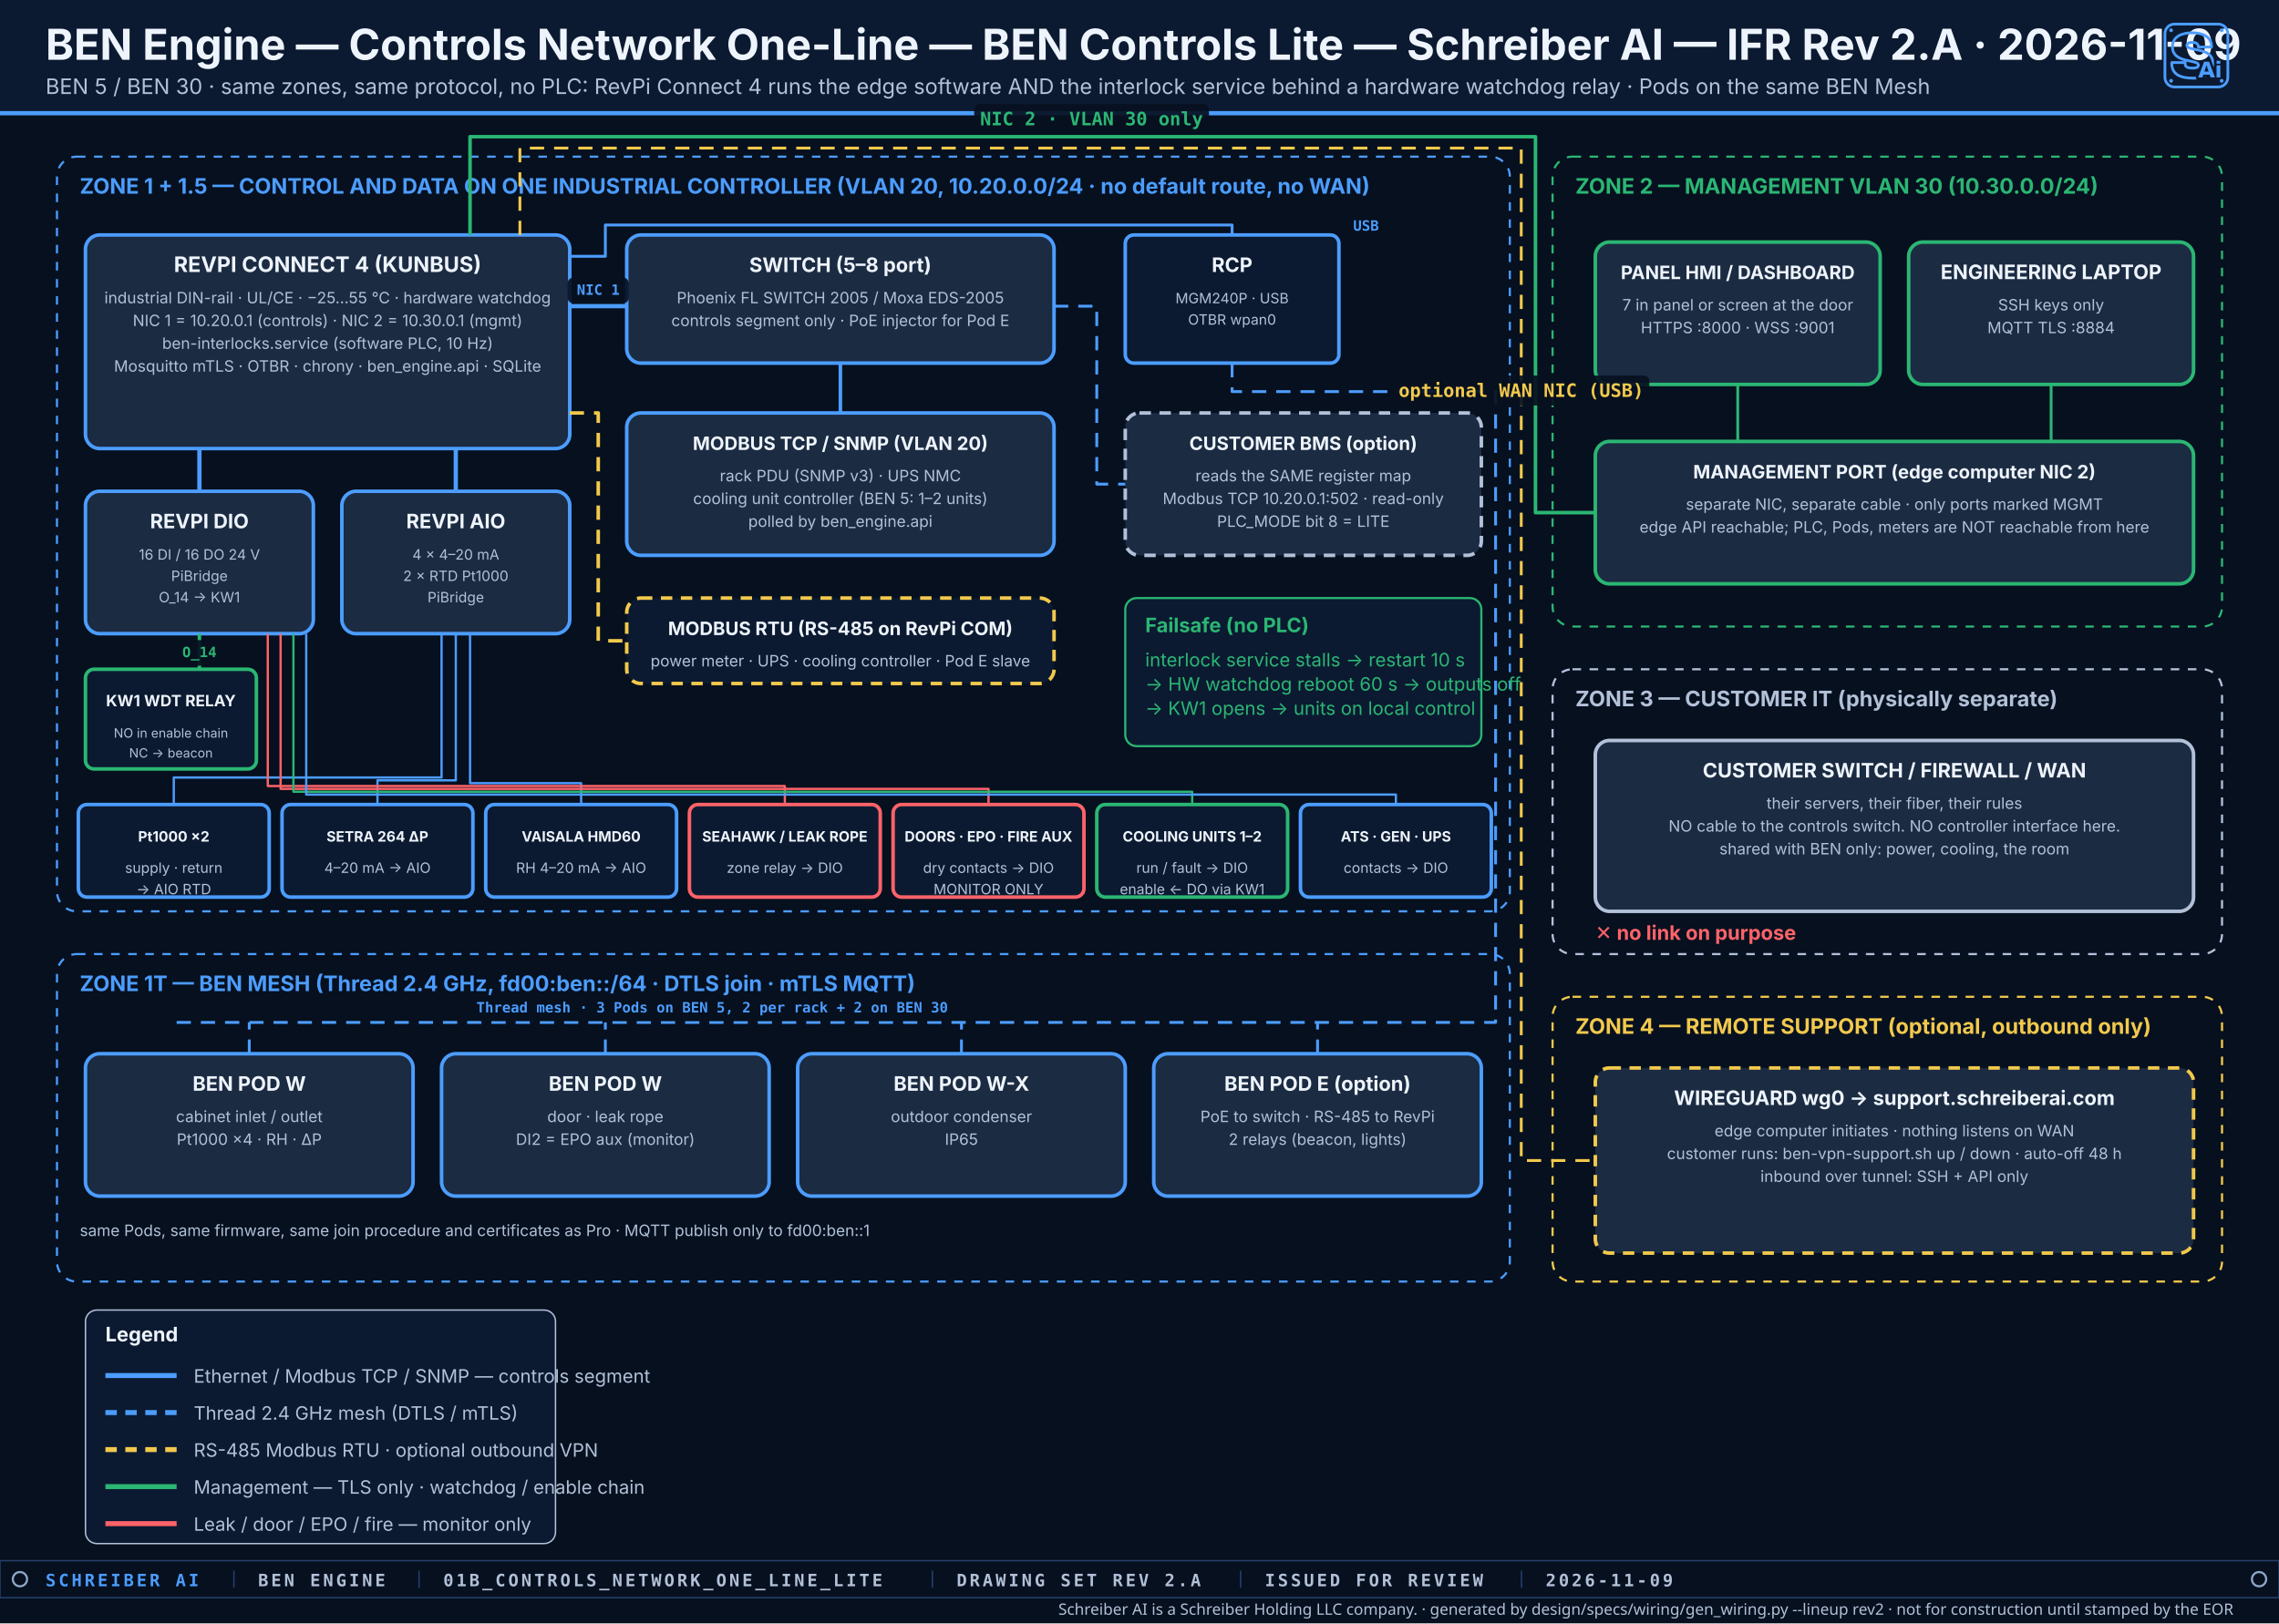
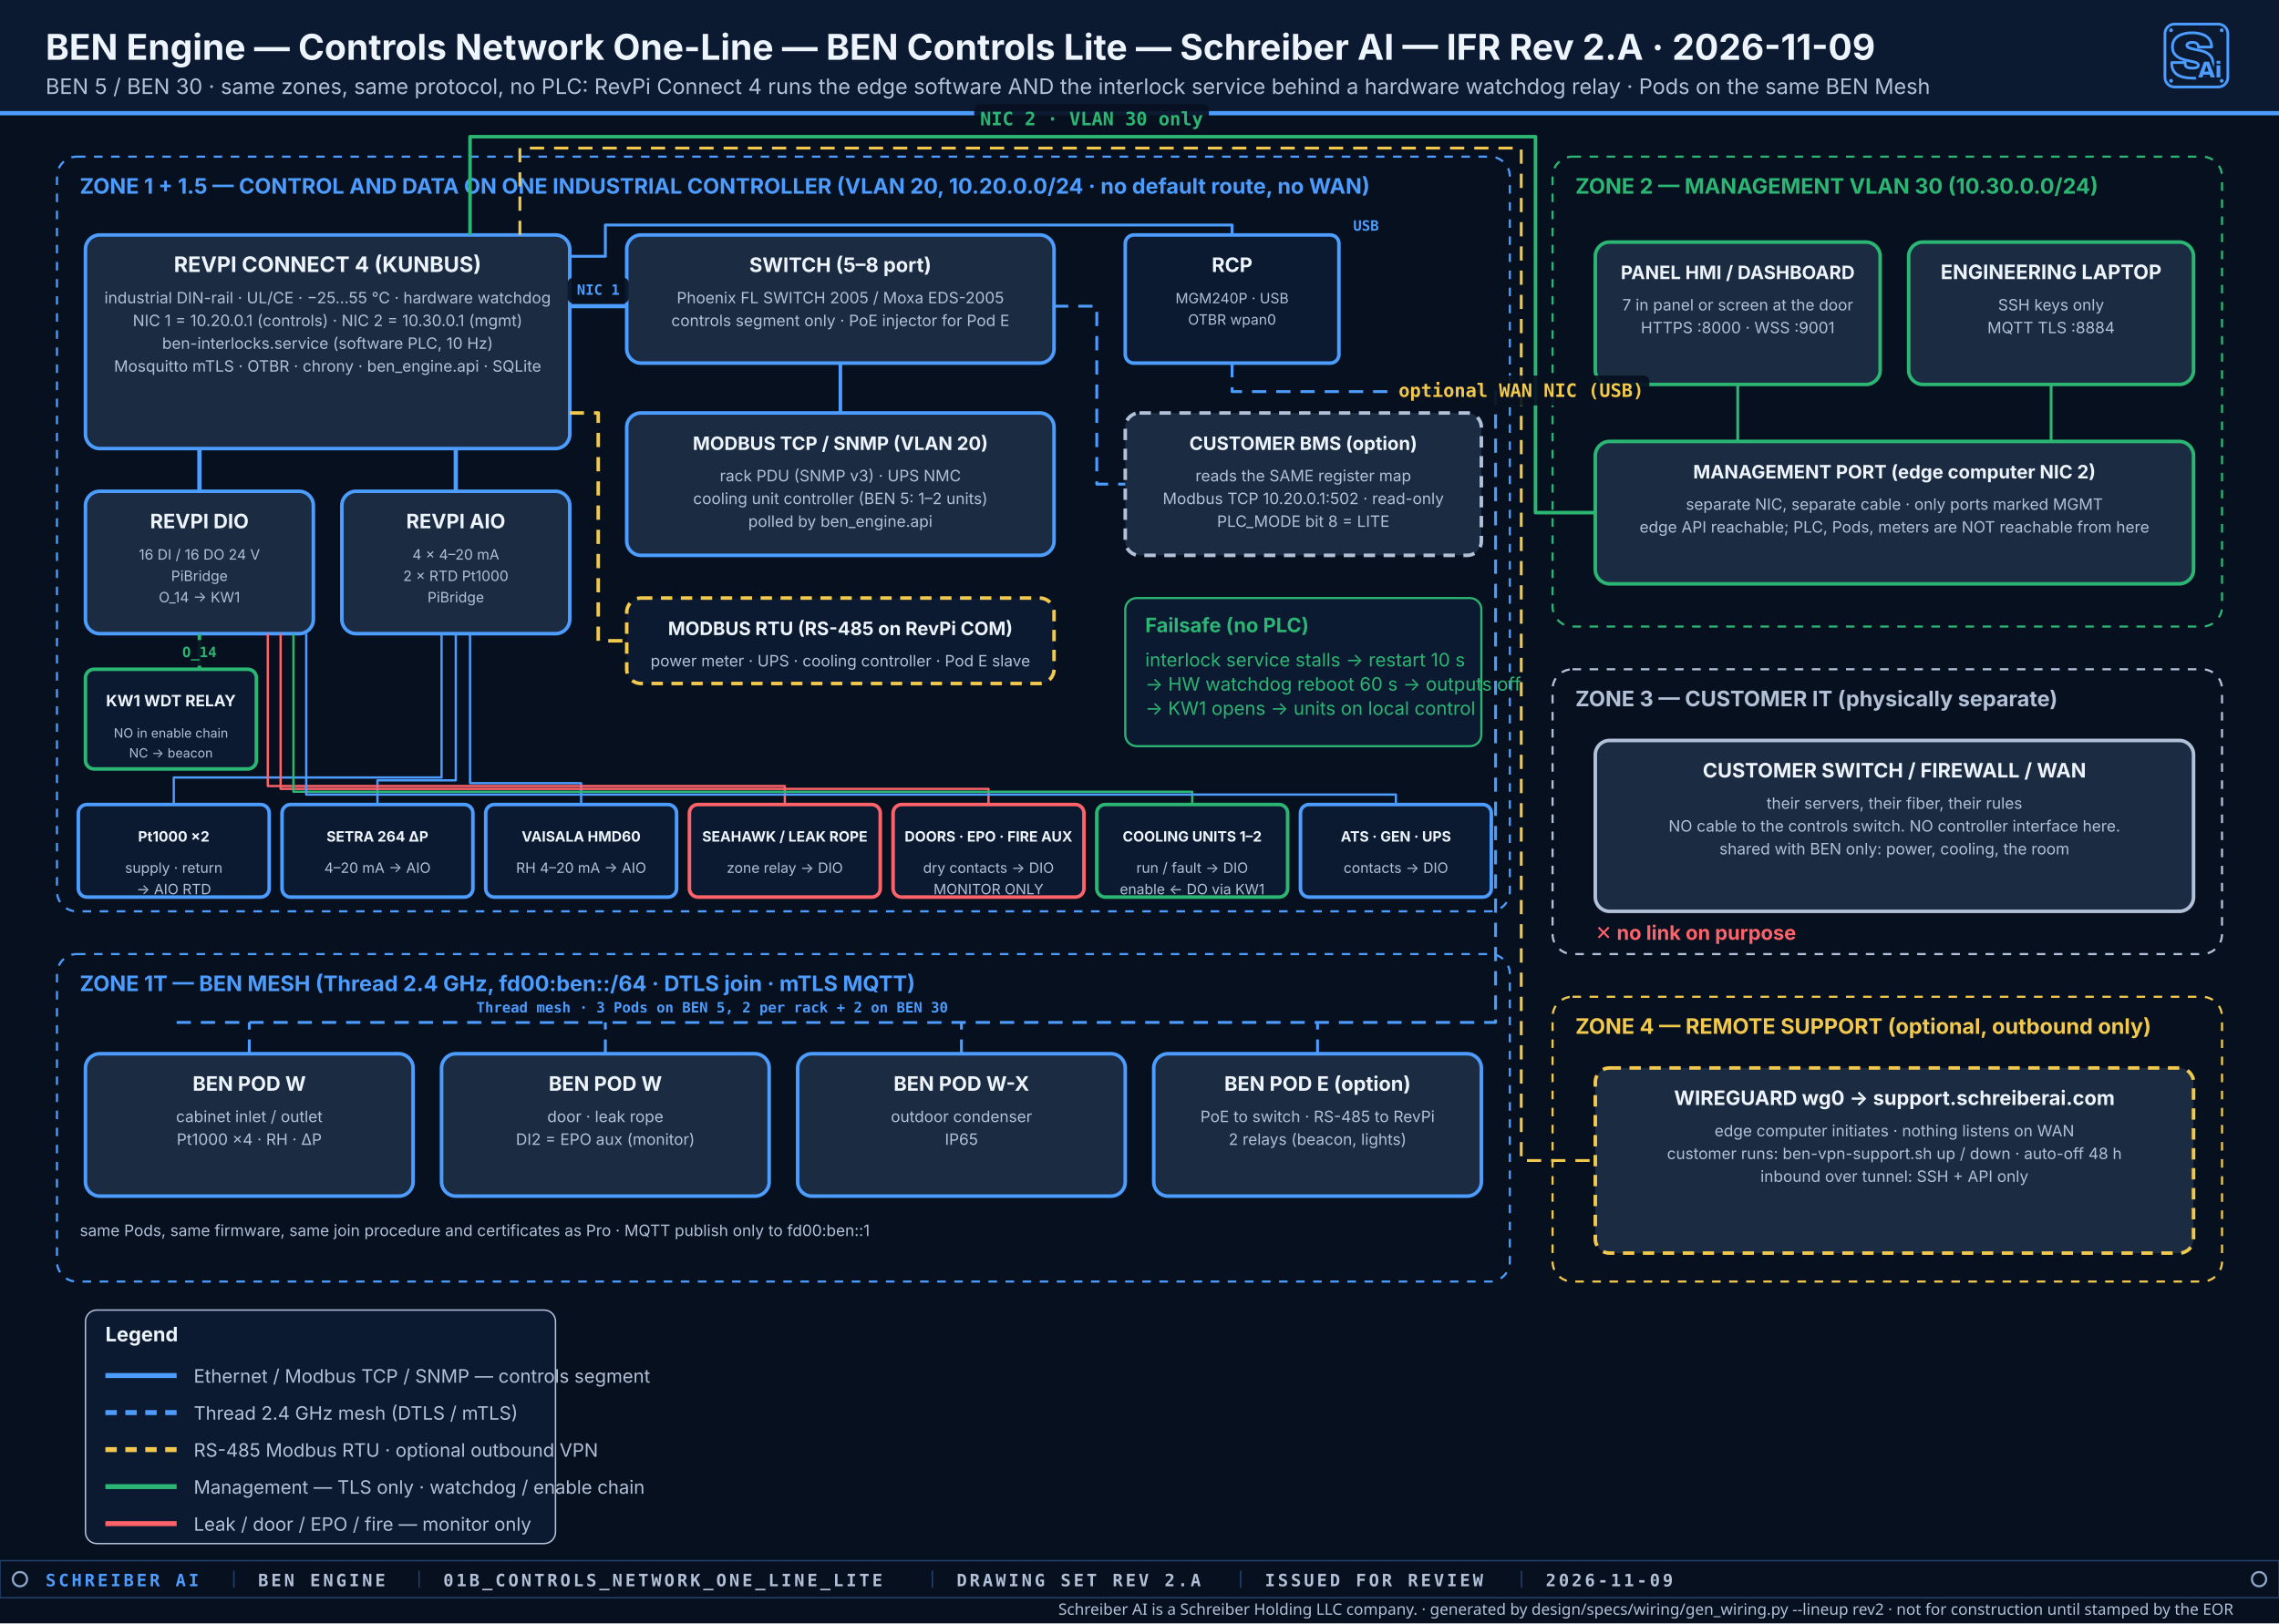
<svg xmlns="http://www.w3.org/2000/svg" viewBox="0 0 1600 1140" width="1600" height="1140" role="img" aria-label="01b_controls_network_one_line_lite.svg">
  <defs>
    <marker id="arr-4C9DFF" viewBox="0 0 10 10" refX="9" refY="5" markerWidth="7" markerHeight="7" orient="auto-start-reverse">
      <path d="M0,0 L10,5 L0,10 z" fill="#4C9DFF" />
    </marker>
    <marker id="arr-F2C94C" viewBox="0 0 10 10" refX="9" refY="5" markerWidth="7" markerHeight="7" orient="auto-start-reverse">
      <path d="M0,0 L10,5 L0,10 z" fill="#F2C94C" />
    </marker>
    <marker id="arr-FF6369" viewBox="0 0 10 10" refX="9" refY="5" markerWidth="7" markerHeight="7" orient="auto-start-reverse">
      <path d="M0,0 L10,5 L0,10 z" fill="#FF6369" />
    </marker>
    <marker id="arr-2BB673" viewBox="0 0 10 10" refX="9" refY="5" markerWidth="7" markerHeight="7" orient="auto-start-reverse">
      <path d="M0,0 L10,5 L0,10 z" fill="#2BB673" />
    </marker>
    <marker id="arr-B2C1D8" viewBox="0 0 10 10" refX="9" refY="5" markerWidth="7" markerHeight="7" orient="auto-start-reverse">
      <path d="M0,0 L10,5 L0,10 z" fill="#B2C1D8" />
    </marker>
  </defs>
  <rect width="1600" height="1140" fill="#06101F" />
  <rect x="0" y="0" width="1600" height="78" fill="#0B1A31" />
  <rect x="0" y="78" width="1600" height="3" fill="#4C9DFF" />
-   <text x="32" y="42" font-family="'Inter','Segoe UI',system-ui,sans-serif" font-size="30" font-weight="700" fill="#EEF4FC" text-anchor="start">BEN Engine — Controls Network One-Line — BEN Controls Lite — Schreiber AI — IFR Rev 2.A · 2026-11-09</text>
+   <text x="32" y="42" font-family="'Inter','Segoe UI',system-ui,sans-serif" font-size="25" font-weight="700" fill="#EEF4FC" text-anchor="start">BEN Engine — Controls Network One-Line — BEN Controls Lite — Schreiber AI — IFR Rev 2.A · 2026-11-09</text>
  <text x="32" y="66" font-family="'Inter','Segoe UI',system-ui,sans-serif" font-size="15" font-weight="400" fill="#B2C1D8" text-anchor="start">BEN 5 / BEN 30 · same zones, same protocol, no PLC: RevPi Connect 4 runs the edge software AND the interlock service behind a hardware watchdog relay · Pods on the same BEN Mesh</text>
  <g transform="translate(1518.00 15.00) scale(0.48) translate(-0.0 -0.0)" data-master="brand/v2/mark-signal.svg">
    <defs>
      <mask id="wm_v2mgap" maskUnits="userSpaceOnUse" x="0" y="0" width="100" height="100">
        <rect width="100" height="100" fill="#fff" />
        <g fill="#000" stroke="#000" stroke-width="208.8" stroke-linejoin="round">
          <path transform="translate(52.407 82) scale(0.03353 -0.03353)" d="M7.717 0 266.022 687.087H480.563L739.325 0H547.783L506.913 119.371H232.585L191.715 0ZM276.303 253.283H463.283L413.847 397.98Q409.847 409.067 404.619 425.382Q399.391 441.697 393.934 460.469Q388.478 479.241 383.021 497.969Q377.564 516.697 373.108 531.154H366.478Q361.564 512.241 354.151 487.871Q346.738 463.501 339.282 439.686Q331.825 415.871 325.738 397.98Z" />
          <path transform="translate(77.418 82) scale(0.03353 -0.03353)" d="M62.283 597.761V724.087H226.129V597.761ZM62.283 0V527.087H226.129V0Z" />
        </g>
      </mask>
    </defs>
    <rect x="4" y="4" width="92" height="92" rx="14" fill="none" stroke="#4C9DFF" stroke-width="4" />
    <g fill="#4C9DFF">
      <circle cx="13" cy="13" r="2.75" />
      <circle cx="87" cy="13" r="2.75" />
      <circle cx="13" cy="87" r="2.75" />
      <circle cx="87" cy="87" r="2.75" />
    </g>
    <g mask="url(#wm_v2mgap)" fill="none" stroke="#4C9DFF" stroke-width="42.9" stroke-linejoin="round">
      <path transform="translate(9.994 82) scale(0.09329 -0.09329)" d="M383 -12Q312 -12 250.5 -1.5Q189 9 142.5 34.5Q96 60 69.5 105.5Q43 151 43 220Q43 222 43.0 225.5Q43 229 44 233H253Q252 229 252.0 225.5Q252 222 252 219Q252 189 266.0 173.0Q280 157 305.5 151.5Q331 146 363 146Q375 146 388.5 146.5Q402 147 414.5 149.5Q427 152 437.5 157.0Q448 162 454.0 170.5Q460 179 460 192Q460 211 443.0 222.0Q426 233 397.0 241.0Q368 249 332.0 256.0Q296 263 257.0 272.5Q218 282 182.0 297.0Q146 312 117.0 335.5Q88 359 71.0 394.5Q54 430 54 480Q54 540 79.0 582.0Q104 624 147.5 650.0Q191 676 246.5 688.0Q302 700 363 700Q425 700 479.5 687.5Q534 675 576.0 649.0Q618 623 642.0 583.0Q666 543 667 488V476H460V480Q460 498 451.0 514.0Q442 530 422.5 540.0Q403 550 371 550Q341 550 320.5 544.0Q300 538 290.0 527.5Q280 517 280 505Q280 486 297.0 474.0Q314 462 343.0 454.0Q372 446 408.0 439.0Q444 432 483.0 423.5Q522 415 558.0 401.0Q594 387 623.0 364.5Q652 342 669.0 309.0Q686 276 686 228Q686 143 646.5 90.0Q607 37 538.5 12.5Q470 -12 383 -12Z" />
    </g>
    <g fill="#4C9DFF">
      <path transform="translate(52.407 82) scale(0.03353 -0.03353)" d="M7.717 0 266.022 687.087H480.563L739.325 0H547.783L506.913 119.371H232.585L191.715 0ZM276.303 253.283H463.283L413.847 397.98Q409.847 409.067 404.619 425.382Q399.391 441.697 393.934 460.469Q388.478 479.241 383.021 497.969Q377.564 516.697 373.108 531.154H366.478Q361.564 512.241 354.151 487.871Q346.738 463.501 339.282 439.686Q331.825 415.871 325.738 397.98Z" />
      <path transform="translate(77.418 82) scale(0.03353 -0.03353)" d="M62.283 597.761V724.087H226.129V597.761ZM62.283 0V527.087H226.129V0Z" />
    </g>
  </g>
  <rect x="40" y="110" width="1020" height="530" rx="14" fill="none" stroke="#4C9DFF" stroke-width="1.5" stroke-dasharray="6 6" />
  <text x="56" y="136" font-family="'Inter','Segoe UI',system-ui,sans-serif" font-size="15" font-weight="700" fill="#4C9DFF" text-anchor="start">ZONE 1 + 1.5 — CONTROL AND DATA ON ONE INDUSTRIAL CONTROLLER  (VLAN 20, 10.20.0.0/24 · no default route, no WAN)</text>
  <rect x="40" y="670" width="1020" height="230" rx="14" fill="none" stroke="#4C9DFF" stroke-width="1.5" stroke-dasharray="6 6" />
  <text x="56" y="696" font-family="'Inter','Segoe UI',system-ui,sans-serif" font-size="15" font-weight="700" fill="#4C9DFF" text-anchor="start">ZONE 1T — BEN MESH  (Thread 2.4 GHz, fd00:ben::/64 · DTLS join · mTLS MQTT)</text>
  <rect x="60" y="165" width="340" height="150" rx="10" fill="#1B2B42" stroke="#4C9DFF" stroke-width="2.5" />
  <text x="230.0" y="191" font-family="'Inter','Segoe UI',system-ui,sans-serif" font-size="15" font-weight="700" fill="#EEF4FC" text-anchor="middle">REVPI CONNECT 4 (KUNBUS)</text>
  <text x="230.0" y="213" font-family="'Inter','Segoe UI',system-ui,sans-serif" font-size="11" font-weight="400" fill="#B2C1D8" text-anchor="middle">industrial DIN-rail · UL/CE · −25…55 °C · hardware watchdog</text>
  <text x="230.0" y="229" font-family="'Inter','Segoe UI',system-ui,sans-serif" font-size="11" font-weight="400" fill="#B2C1D8" text-anchor="middle">NIC 1 = 10.20.0.1 (controls) · NIC 2 = 10.30.0.1 (mgmt)</text>
  <text x="230.0" y="245" font-family="'Inter','Segoe UI',system-ui,sans-serif" font-size="11" font-weight="400" fill="#B2C1D8" text-anchor="middle">ben-interlocks.service (software PLC, 10 Hz)</text>
  <text x="230.0" y="261" font-family="'Inter','Segoe UI',system-ui,sans-serif" font-size="11" font-weight="400" fill="#B2C1D8" text-anchor="middle">Mosquitto mTLS · OTBR · chrony · ben_engine.api · SQLite</text>
  <rect x="60" y="345" width="160" height="100" rx="10" fill="#1B2B42" stroke="#4C9DFF" stroke-width="2.5" />
  <text x="140.0" y="371" font-family="'Inter','Segoe UI',system-ui,sans-serif" font-size="14" font-weight="700" fill="#EEF4FC" text-anchor="middle">REVPI DIO</text>
  <text x="140.0" y="393" font-family="'Inter','Segoe UI',system-ui,sans-serif" font-size="10" font-weight="400" fill="#B2C1D8" text-anchor="middle">16 DI / 16 DO 24 V</text>
  <text x="140.0" y="408" font-family="'Inter','Segoe UI',system-ui,sans-serif" font-size="10" font-weight="400" fill="#B2C1D8" text-anchor="middle">PiBridge</text>
  <text x="140.0" y="423" font-family="'Inter','Segoe UI',system-ui,sans-serif" font-size="10" font-weight="400" fill="#B2C1D8" text-anchor="middle">O_14 → KW1</text>
  <rect x="240" y="345" width="160" height="100" rx="10" fill="#1B2B42" stroke="#4C9DFF" stroke-width="2.5" />
  <text x="320.0" y="371" font-family="'Inter','Segoe UI',system-ui,sans-serif" font-size="14" font-weight="700" fill="#EEF4FC" text-anchor="middle">REVPI AIO</text>
  <text x="320.0" y="393" font-family="'Inter','Segoe UI',system-ui,sans-serif" font-size="10" font-weight="400" fill="#B2C1D8" text-anchor="middle">4 × 4–20 mA</text>
  <text x="320.0" y="408" font-family="'Inter','Segoe UI',system-ui,sans-serif" font-size="10" font-weight="400" fill="#B2C1D8" text-anchor="middle">2 × RTD Pt1000</text>
  <text x="320.0" y="423" font-family="'Inter','Segoe UI',system-ui,sans-serif" font-size="10" font-weight="400" fill="#B2C1D8" text-anchor="middle">PiBridge</text>
  <path d="M140,315 L140,345" fill="none" stroke="#4C9DFF" stroke-width="3" stroke-linejoin="round" />
  <path d="M320,315 L320,345" fill="none" stroke="#4C9DFF" stroke-width="3" stroke-linejoin="round" />
  <rect x="60" y="470" width="120" height="70" rx="6" fill="#0B1A31" stroke="#2BB673" stroke-width="2.5" />
  <text x="120.0" y="496" font-family="'Inter','Segoe UI',system-ui,sans-serif" font-size="11" font-weight="700" fill="#EEF4FC" text-anchor="middle">KW1 WDT RELAY</text>
  <text x="120.0" y="518" font-family="'Inter','Segoe UI',system-ui,sans-serif" font-size="9" font-weight="400" fill="#B2C1D8" text-anchor="middle">NO in enable chain</text>
  <text x="120.0" y="532" font-family="'Inter','Segoe UI',system-ui,sans-serif" font-size="9" font-weight="400" fill="#B2C1D8" text-anchor="middle">NC → beacon</text>
  <path d="M140,445 L140,470" fill="none" stroke="#2BB673" stroke-width="2.5" stroke-linejoin="round" />
  <rect x="121.4" y="449.5" width="37.2" height="18" rx="4" fill="#06101F" opacity="0.92" />
  <text x="140.0" y="461.5" font-family="'IBM Plex Mono',Consolas,monospace" font-size="10" font-weight="600" fill="#2BB673" text-anchor="middle">O_14</text>
  <rect x="440" y="165" width="300" height="90" rx="10" fill="#1B2B42" stroke="#4C9DFF" stroke-width="2.5" />
  <text x="590.0" y="191" font-family="'Inter','Segoe UI',system-ui,sans-serif" font-size="14" font-weight="700" fill="#EEF4FC" text-anchor="middle">SWITCH (5–8 port)</text>
  <text x="590.0" y="213" font-family="'Inter','Segoe UI',system-ui,sans-serif" font-size="11" font-weight="400" fill="#B2C1D8" text-anchor="middle">Phoenix FL SWITCH 2005 / Moxa EDS-2005</text>
  <text x="590.0" y="229" font-family="'Inter','Segoe UI',system-ui,sans-serif" font-size="11" font-weight="400" fill="#B2C1D8" text-anchor="middle">controls segment only · PoE injector for Pod E</text>
  <path d="M400,215 L440,215" fill="none" stroke="#4C9DFF" stroke-width="3" stroke-linejoin="round" />
  <rect x="398.5" y="195.0" width="43.0" height="18" rx="4" fill="#06101F" opacity="0.92" />
  <text x="420.0" y="207.0" font-family="'IBM Plex Mono',Consolas,monospace" font-size="10" font-weight="600" fill="#4C9DFF" text-anchor="middle">NIC 1</text>
  <rect x="790" y="165" width="150" height="90" rx="6" fill="#0B1A31" stroke="#4C9DFF" stroke-width="2.5" />
  <text x="865.0" y="191" font-family="'Inter','Segoe UI',system-ui,sans-serif" font-size="14" font-weight="700" fill="#EEF4FC" text-anchor="middle">RCP</text>
  <text x="865.0" y="213" font-family="'Inter','Segoe UI',system-ui,sans-serif" font-size="10" font-weight="400" fill="#B2C1D8" text-anchor="middle">MGM240P · USB</text>
  <text x="865.0" y="228" font-family="'Inter','Segoe UI',system-ui,sans-serif" font-size="10" font-weight="400" fill="#B2C1D8" text-anchor="middle">OTBR wpan0</text>
  <path d="M400,180 L425,180 L425,158 L865,158 L865,165" fill="none" stroke="#4C9DFF" stroke-width="2" stroke-linejoin="round" />
  <text x="950" y="162" font-family="'IBM Plex Mono',Consolas,monospace" font-size="10" font-weight="600" fill="#4C9DFF" text-anchor="start">USB</text>
  <rect x="440" y="290" width="300" height="100" rx="10" fill="#1B2B42" stroke="#4C9DFF" stroke-width="2.5" />
  <text x="590.0" y="316" font-family="'Inter','Segoe UI',system-ui,sans-serif" font-size="13" font-weight="700" fill="#EEF4FC" text-anchor="middle">MODBUS TCP / SNMP (VLAN 20)</text>
  <text x="590.0" y="338" font-family="'Inter','Segoe UI',system-ui,sans-serif" font-size="11" font-weight="400" fill="#B2C1D8" text-anchor="middle">rack PDU (SNMP v3) · UPS NMC</text>
  <text x="590.0" y="354" font-family="'Inter','Segoe UI',system-ui,sans-serif" font-size="11" font-weight="400" fill="#B2C1D8" text-anchor="middle">cooling unit controller (BEN 5: 1–2 units)</text>
  <text x="590.0" y="370" font-family="'Inter','Segoe UI',system-ui,sans-serif" font-size="11" font-weight="400" fill="#B2C1D8" text-anchor="middle">polled by ben_engine.api</text>
  <path d="M590,255 L590,290" fill="none" stroke="#4C9DFF" stroke-width="2.5" stroke-linejoin="round" />
  <rect x="440" y="420" width="300" height="60" rx="10" fill="#0B1A31" stroke="#F2C94C" stroke-width="2.5" stroke-dasharray="8 6" />
  <text x="590.0" y="446" font-family="'Inter','Segoe UI',system-ui,sans-serif" font-size="13" font-weight="700" fill="#EEF4FC" text-anchor="middle">MODBUS RTU (RS-485 on RevPi COM)</text>
  <text x="590.0" y="468" font-family="'Inter','Segoe UI',system-ui,sans-serif" font-size="11" font-weight="400" fill="#B2C1D8" text-anchor="middle">power meter · UPS · cooling controller · Pod E slave</text>
  <path d="M400,290 L420,290 L420,450 L440,450" fill="none" stroke="#F2C94C" stroke-width="2.5" stroke-linejoin="round" stroke-dasharray="10 7" />
  <rect x="790" y="290" width="250" height="100" rx="10" fill="#1B2B42" stroke="#B2C1D8" stroke-width="2.5" stroke-dasharray="8 6" />
  <text x="915.0" y="316" font-family="'Inter','Segoe UI',system-ui,sans-serif" font-size="13" font-weight="700" fill="#EEF4FC" text-anchor="middle">CUSTOMER BMS (option)</text>
  <text x="915.0" y="338" font-family="'Inter','Segoe UI',system-ui,sans-serif" font-size="11" font-weight="400" fill="#B2C1D8" text-anchor="middle">reads the SAME register map</text>
  <text x="915.0" y="354" font-family="'Inter','Segoe UI',system-ui,sans-serif" font-size="11" font-weight="400" fill="#B2C1D8" text-anchor="middle">Modbus TCP 10.20.0.1:502 · read-only</text>
  <text x="915.0" y="370" font-family="'Inter','Segoe UI',system-ui,sans-serif" font-size="11" font-weight="400" fill="#B2C1D8" text-anchor="middle">PLC_MODE bit 8 = LITE</text>
  <path d="M740,215 L770,215 L770,340 L790,340" fill="none" stroke="#4C9DFF" stroke-width="2" stroke-linejoin="round" stroke-dasharray="10 7" />
  <rect x="55" y="565" width="134" height="65" rx="6" fill="#0B1A31" stroke="#4C9DFF" stroke-width="2.5" />
  <text x="122.0" y="591" font-family="'Inter','Segoe UI',system-ui,sans-serif" font-size="10" font-weight="700" fill="#EEF4FC" text-anchor="middle">Pt1000 ×2</text>
  <text x="122.0" y="613" font-family="'Inter','Segoe UI',system-ui,sans-serif" font-size="10" font-weight="400" fill="#B2C1D8" text-anchor="middle">supply · return</text>
  <text x="122.0" y="628" font-family="'Inter','Segoe UI',system-ui,sans-serif" font-size="10" font-weight="400" fill="#B2C1D8" text-anchor="middle">→ AIO RTD</text>
  <path d="M122,565 L122,546 L310,546 L310,445" fill="none" stroke="#4C9DFF" stroke-width="1.6" stroke-linejoin="round" />
  <rect x="198" y="565" width="134" height="65" rx="6" fill="#0B1A31" stroke="#4C9DFF" stroke-width="2.5" />
  <text x="265.0" y="591" font-family="'Inter','Segoe UI',system-ui,sans-serif" font-size="10" font-weight="700" fill="#EEF4FC" text-anchor="middle">SETRA 264 ΔP</text>
  <text x="265.0" y="613" font-family="'Inter','Segoe UI',system-ui,sans-serif" font-size="10" font-weight="400" fill="#B2C1D8" text-anchor="middle">4–20 mA → AIO</text>
  <path d="M265,565 L265,548 L320,548 L320,445" fill="none" stroke="#4C9DFF" stroke-width="1.6" stroke-linejoin="round" />
  <rect x="341" y="565" width="134" height="65" rx="6" fill="#0B1A31" stroke="#4C9DFF" stroke-width="2.5" />
  <text x="408.0" y="591" font-family="'Inter','Segoe UI',system-ui,sans-serif" font-size="10" font-weight="700" fill="#EEF4FC" text-anchor="middle">VAISALA HMD60</text>
  <text x="408.0" y="613" font-family="'Inter','Segoe UI',system-ui,sans-serif" font-size="10" font-weight="400" fill="#B2C1D8" text-anchor="middle">RH 4–20 mA → AIO</text>
  <path d="M408,565 L408,550 L330,550 L330,445" fill="none" stroke="#4C9DFF" stroke-width="1.6" stroke-linejoin="round" />
  <rect x="484" y="565" width="134" height="65" rx="6" fill="#0B1A31" stroke="#FF6369" stroke-width="2.5" />
  <text x="551.0" y="591" font-family="'Inter','Segoe UI',system-ui,sans-serif" font-size="10" font-weight="700" fill="#EEF4FC" text-anchor="middle">SEAHAWK / LEAK ROPE</text>
  <text x="551.0" y="613" font-family="'Inter','Segoe UI',system-ui,sans-serif" font-size="10" font-weight="400" fill="#B2C1D8" text-anchor="middle">zone relay → DIO</text>
  <path d="M551,565 L551,552 L188,552 L188,445" fill="none" stroke="#FF6369" stroke-width="1.6" stroke-linejoin="round" />
  <rect x="627" y="565" width="134" height="65" rx="6" fill="#0B1A31" stroke="#FF6369" stroke-width="2.5" />
  <text x="694.0" y="591" font-family="'Inter','Segoe UI',system-ui,sans-serif" font-size="10" font-weight="700" fill="#EEF4FC" text-anchor="middle">DOORS · EPO · FIRE AUX</text>
  <text x="694.0" y="613" font-family="'Inter','Segoe UI',system-ui,sans-serif" font-size="10" font-weight="400" fill="#B2C1D8" text-anchor="middle">dry contacts → DIO</text>
  <text x="694.0" y="628" font-family="'Inter','Segoe UI',system-ui,sans-serif" font-size="10" font-weight="400" fill="#B2C1D8" text-anchor="middle">MONITOR ONLY</text>
  <path d="M694,565 L694,554 L197,554 L197,445" fill="none" stroke="#FF6369" stroke-width="1.6" stroke-linejoin="round" />
  <rect x="770" y="565" width="134" height="65" rx="6" fill="#0B1A31" stroke="#2BB673" stroke-width="2.5" />
  <text x="837.0" y="591" font-family="'Inter','Segoe UI',system-ui,sans-serif" font-size="10" font-weight="700" fill="#EEF4FC" text-anchor="middle">COOLING UNITS 1–2</text>
  <text x="837.0" y="613" font-family="'Inter','Segoe UI',system-ui,sans-serif" font-size="10" font-weight="400" fill="#B2C1D8" text-anchor="middle">run / fault → DIO</text>
  <text x="837.0" y="628" font-family="'Inter','Segoe UI',system-ui,sans-serif" font-size="10" font-weight="400" fill="#B2C1D8" text-anchor="middle">enable ← DO via KW1</text>
  <path d="M837,565 L837,556 L206,556 L206,445" fill="none" stroke="#2BB673" stroke-width="1.6" stroke-linejoin="round" />
  <rect x="913" y="565" width="134" height="65" rx="6" fill="#0B1A31" stroke="#4C9DFF" stroke-width="2.5" />
  <text x="980.0" y="591" font-family="'Inter','Segoe UI',system-ui,sans-serif" font-size="10" font-weight="700" fill="#EEF4FC" text-anchor="middle">ATS · GEN · UPS</text>
  <text x="980.0" y="613" font-family="'Inter','Segoe UI',system-ui,sans-serif" font-size="10" font-weight="400" fill="#B2C1D8" text-anchor="middle">contacts → DIO</text>
  <path d="M980,565 L980,558 L215,558 L215,445" fill="none" stroke="#4C9DFF" stroke-width="1.6" stroke-linejoin="round" />
  <rect x="790" y="420" width="250" height="104" rx="8" fill="#0B1A31" stroke="#2BB673" stroke-width="1.5" />
  <text x="804" y="444" font-family="'Inter','Segoe UI',system-ui,sans-serif" font-size="14" font-weight="700" fill="#2BB673" text-anchor="start">Failsafe (no PLC)</text>
  <text x="804" y="468" font-family="'Inter','Segoe UI',system-ui,sans-serif" font-size="13" font-weight="400" fill="#2BB673" text-anchor="start">interlock service stalls → restart 10 s</text>
  <text x="804" y="485" font-family="'Inter','Segoe UI',system-ui,sans-serif" font-size="13" font-weight="400" fill="#2BB673" text-anchor="start">→ HW watchdog reboot 60 s → outputs off</text>
  <text x="804" y="502" font-family="'Inter','Segoe UI',system-ui,sans-serif" font-size="13" font-weight="400" fill="#2BB673" text-anchor="start">→ KW1 opens → units on local control</text>
  <path d="M865,255 L865,275 L1050,275 L1050,718 L120,718" fill="none" stroke="#4C9DFF" stroke-width="2" stroke-linejoin="round" stroke-dasharray="10 7" />
  <rect x="333.5" y="699" width="333.0" height="18" rx="4" fill="#06101F" opacity="0.92" />
  <text x="500" y="711" font-family="'IBM Plex Mono',Consolas,monospace" font-size="10" font-weight="600" fill="#4C9DFF" text-anchor="middle">Thread mesh · 3 Pods on BEN 5, 2 per rack + 2 on BEN 30</text>
  <rect x="60" y="740" width="230" height="100" rx="10" fill="#1B2B42" stroke="#4C9DFF" stroke-width="2.5" />
  <text x="175.0" y="766" font-family="'Inter','Segoe UI',system-ui,sans-serif" font-size="14" font-weight="700" fill="#EEF4FC" text-anchor="middle">BEN POD W</text>
  <text x="175.0" y="788" font-family="'Inter','Segoe UI',system-ui,sans-serif" font-size="11" font-weight="400" fill="#B2C1D8" text-anchor="middle">cabinet inlet / outlet</text>
  <text x="175.0" y="804" font-family="'Inter','Segoe UI',system-ui,sans-serif" font-size="11" font-weight="400" fill="#B2C1D8" text-anchor="middle">Pt1000 ×4 · RH · ΔP</text>
  <path d="M175,740 L175,718" fill="none" stroke="#4C9DFF" stroke-width="2" stroke-linejoin="round" stroke-dasharray="10 7" />
  <rect x="310" y="740" width="230" height="100" rx="10" fill="#1B2B42" stroke="#4C9DFF" stroke-width="2.5" />
  <text x="425.0" y="766" font-family="'Inter','Segoe UI',system-ui,sans-serif" font-size="14" font-weight="700" fill="#EEF4FC" text-anchor="middle">BEN POD W</text>
  <text x="425.0" y="788" font-family="'Inter','Segoe UI',system-ui,sans-serif" font-size="11" font-weight="400" fill="#B2C1D8" text-anchor="middle">door · leak rope</text>
  <text x="425.0" y="804" font-family="'Inter','Segoe UI',system-ui,sans-serif" font-size="11" font-weight="400" fill="#B2C1D8" text-anchor="middle">DI2 = EPO aux (monitor)</text>
  <path d="M425,740 L425,718" fill="none" stroke="#4C9DFF" stroke-width="2" stroke-linejoin="round" stroke-dasharray="10 7" />
  <rect x="560" y="740" width="230" height="100" rx="10" fill="#1B2B42" stroke="#4C9DFF" stroke-width="2.5" />
  <text x="675.0" y="766" font-family="'Inter','Segoe UI',system-ui,sans-serif" font-size="14" font-weight="700" fill="#EEF4FC" text-anchor="middle">BEN POD W-X</text>
  <text x="675.0" y="788" font-family="'Inter','Segoe UI',system-ui,sans-serif" font-size="11" font-weight="400" fill="#B2C1D8" text-anchor="middle">outdoor condenser</text>
  <text x="675.0" y="804" font-family="'Inter','Segoe UI',system-ui,sans-serif" font-size="11" font-weight="400" fill="#B2C1D8" text-anchor="middle">IP65</text>
  <path d="M675,740 L675,718" fill="none" stroke="#4C9DFF" stroke-width="2" stroke-linejoin="round" stroke-dasharray="10 7" />
  <rect x="810" y="740" width="230" height="100" rx="10" fill="#1B2B42" stroke="#4C9DFF" stroke-width="2.5" />
  <text x="925.0" y="766" font-family="'Inter','Segoe UI',system-ui,sans-serif" font-size="14" font-weight="700" fill="#EEF4FC" text-anchor="middle">BEN POD E (option)</text>
  <text x="925.0" y="788" font-family="'Inter','Segoe UI',system-ui,sans-serif" font-size="11" font-weight="400" fill="#B2C1D8" text-anchor="middle">PoE to switch · RS-485 to RevPi</text>
  <text x="925.0" y="804" font-family="'Inter','Segoe UI',system-ui,sans-serif" font-size="11" font-weight="400" fill="#B2C1D8" text-anchor="middle">2 relays (beacon, lights)</text>
  <path d="M925,740 L925,718" fill="none" stroke="#4C9DFF" stroke-width="2" stroke-linejoin="round" stroke-dasharray="10 7" />
  <text x="56" y="868" font-family="'Inter','Segoe UI',system-ui,sans-serif" font-size="11" font-weight="400" fill="#B2C1D8" text-anchor="start">same Pods, same firmware, same join procedure and certificates as Pro · MQTT publish only to fd00:ben::1</text>
  <rect x="1090" y="110" width="470" height="330" rx="14" fill="none" stroke="#2BB673" stroke-width="1.5" stroke-dasharray="6 6" />
  <text x="1106" y="136" font-family="'Inter','Segoe UI',system-ui,sans-serif" font-size="15" font-weight="700" fill="#2BB673" text-anchor="start">ZONE 2 — MANAGEMENT VLAN 30  (10.30.0.0/24)</text>
  <rect x="1090" y="470" width="470" height="200" rx="14" fill="none" stroke="#B2C1D8" stroke-width="1.5" stroke-dasharray="6 6" />
  <text x="1106" y="496" font-family="'Inter','Segoe UI',system-ui,sans-serif" font-size="15" font-weight="700" fill="#B2C1D8" text-anchor="start">ZONE 3 — CUSTOMER IT  (physically separate)</text>
  <rect x="1090" y="700" width="470" height="200" rx="14" fill="none" stroke="#F2C94C" stroke-width="1.5" stroke-dasharray="6 6" />
  <text x="1106" y="726" font-family="'Inter','Segoe UI',system-ui,sans-serif" font-size="15" font-weight="700" fill="#F2C94C" text-anchor="start">ZONE 4 — REMOTE SUPPORT (optional, outbound only)</text>
  <rect x="1120" y="170" width="200" height="100" rx="10" fill="#1B2B42" stroke="#2BB673" stroke-width="2.5" />
  <text x="1220.0" y="196" font-family="'Inter','Segoe UI',system-ui,sans-serif" font-size="13" font-weight="700" fill="#EEF4FC" text-anchor="middle">PANEL HMI / DASHBOARD</text>
  <text x="1220.0" y="218" font-family="'Inter','Segoe UI',system-ui,sans-serif" font-size="11" font-weight="400" fill="#B2C1D8" text-anchor="middle">7 in panel or screen at the door</text>
  <text x="1220.0" y="234" font-family="'Inter','Segoe UI',system-ui,sans-serif" font-size="11" font-weight="400" fill="#B2C1D8" text-anchor="middle">HTTPS :8000 · WSS :9001</text>
  <rect x="1340" y="170" width="200" height="100" rx="10" fill="#1B2B42" stroke="#2BB673" stroke-width="2.5" />
  <text x="1440.0" y="196" font-family="'Inter','Segoe UI',system-ui,sans-serif" font-size="14" font-weight="700" fill="#EEF4FC" text-anchor="middle">ENGINEERING LAPTOP</text>
  <text x="1440.0" y="218" font-family="'Inter','Segoe UI',system-ui,sans-serif" font-size="11" font-weight="400" fill="#B2C1D8" text-anchor="middle">SSH keys only</text>
  <text x="1440.0" y="234" font-family="'Inter','Segoe UI',system-ui,sans-serif" font-size="11" font-weight="400" fill="#B2C1D8" text-anchor="middle">MQTT TLS :8884</text>
  <rect x="1120" y="310" width="420" height="100" rx="10" fill="#1B2B42" stroke="#2BB673" stroke-width="2.5" />
  <text x="1330.0" y="336" font-family="'Inter','Segoe UI',system-ui,sans-serif" font-size="13" font-weight="700" fill="#EEF4FC" text-anchor="middle">MANAGEMENT PORT (edge computer NIC 2)</text>
  <text x="1330.0" y="358" font-family="'Inter','Segoe UI',system-ui,sans-serif" font-size="11" font-weight="400" fill="#B2C1D8" text-anchor="middle">separate NIC, separate cable · only ports marked MGMT</text>
  <text x="1330.0" y="374" font-family="'Inter','Segoe UI',system-ui,sans-serif" font-size="11" font-weight="400" fill="#B2C1D8" text-anchor="middle">edge API reachable; PLC, Pods, meters are NOT reachable from here</text>
  <path d="M330,165 L330,96 L1078,96 L1078,360 L1120,360" fill="none" stroke="#2BB673" stroke-width="2.5" stroke-linejoin="round" />
  <rect x="683.95" y="73.0" width="164.8" height="21" rx="4" fill="#06101F" opacity="0.92" />
  <text x="766.35" y="88.0" font-family="'IBM Plex Mono',Consolas,monospace" font-size="13" font-weight="600" fill="#2BB673" text-anchor="middle">NIC 2 · VLAN 30 only</text>
  <path d="M1220,310 L1220,270" fill="none" stroke="#2BB673" stroke-width="2" stroke-linejoin="round" />
  <path d="M1440,310 L1440,270" fill="none" stroke="#2BB673" stroke-width="2" stroke-linejoin="round" />
  <rect x="1120" y="520" width="420" height="120" rx="10" fill="#1B2B42" stroke="#B2C1D8" stroke-width="2.5" />
  <text x="1330.0" y="546" font-family="'Inter','Segoe UI',system-ui,sans-serif" font-size="14" font-weight="700" fill="#EEF4FC" text-anchor="middle">CUSTOMER SWITCH / FIREWALL / WAN</text>
  <text x="1330.0" y="568" font-family="'Inter','Segoe UI',system-ui,sans-serif" font-size="11" font-weight="400" fill="#B2C1D8" text-anchor="middle">their servers, their fiber, their rules</text>
  <text x="1330.0" y="584" font-family="'Inter','Segoe UI',system-ui,sans-serif" font-size="11" font-weight="400" fill="#B2C1D8" text-anchor="middle">NO cable to the controls switch. NO controller interface here.</text>
  <text x="1330.0" y="600" font-family="'Inter','Segoe UI',system-ui,sans-serif" font-size="11" font-weight="400" fill="#B2C1D8" text-anchor="middle">shared with BEN only: power, cooling, the room</text>
  <text x="1120" y="660" font-family="'Inter','Segoe UI',system-ui,sans-serif" font-size="14" font-weight="700" fill="#FF6369" text-anchor="start">✕  no link on purpose</text>
  <rect x="1120" y="750" width="420" height="130" rx="10" fill="#1B2B42" stroke="#F2C94C" stroke-width="2.5" stroke-dasharray="8 6" />
  <text x="1330.0" y="776" font-family="'Inter','Segoe UI',system-ui,sans-serif" font-size="14" font-weight="700" fill="#EEF4FC" text-anchor="middle">WIREGUARD wg0 → support.schreiberai.com</text>
  <text x="1330.0" y="798" font-family="'Inter','Segoe UI',system-ui,sans-serif" font-size="11" font-weight="400" fill="#B2C1D8" text-anchor="middle">edge computer initiates · nothing listens on WAN</text>
  <text x="1330.0" y="814" font-family="'Inter','Segoe UI',system-ui,sans-serif" font-size="11" font-weight="400" fill="#B2C1D8" text-anchor="middle">customer runs: ben-vpn-support.sh up / down · auto-off 48 h</text>
  <text x="1330.0" y="830" font-family="'Inter','Segoe UI',system-ui,sans-serif" font-size="11" font-weight="400" fill="#B2C1D8" text-anchor="middle">inbound over tunnel: SSH + API only</text>
  <path d="M365,165 L365,104 L1068,104 L1068,815 L1120,815" fill="none" stroke="#F2C94C" stroke-width="2" stroke-linejoin="round" stroke-dasharray="10 7" />
  <rect x="978.06" y="263.74" width="179.88" height="21" rx="4" fill="#06101F" opacity="0.92" />
  <text x="1068.0" y="278.74" font-family="'IBM Plex Mono',Consolas,monospace" font-size="13" font-weight="600" fill="#F2C94C" text-anchor="middle">optional WAN NIC (USB)</text>
  <rect x="60" y="920" width="330" height="164" rx="8" fill="#0B1A31" stroke="#B2C1D8" stroke-width="1" />
  <text x="74" y="942" font-family="'Inter','Segoe UI',system-ui,sans-serif" font-size="14" font-weight="700" fill="#EEF4FC" text-anchor="start">Legend</text>
  <line x1="74" y1="966" x2="124" y2="966" stroke="#4C9DFF" stroke-width="3.5" />
  <text x="136" y="971" font-family="'Inter','Segoe UI',system-ui,sans-serif" font-size="13" font-weight="400" fill="#B2C1D8" text-anchor="start">Ethernet / Modbus TCP / SNMP — controls segment</text>
  <line x1="74" y1="992" x2="124" y2="992" stroke="#4C9DFF" stroke-width="3.5" stroke-dasharray="8 6" />
  <text x="136" y="997" font-family="'Inter','Segoe UI',system-ui,sans-serif" font-size="13" font-weight="400" fill="#B2C1D8" text-anchor="start">Thread 2.4 GHz mesh (DTLS / mTLS)</text>
  <line x1="74" y1="1018" x2="124" y2="1018" stroke="#F2C94C" stroke-width="3.5" stroke-dasharray="8 6" />
  <text x="136" y="1023" font-family="'Inter','Segoe UI',system-ui,sans-serif" font-size="13" font-weight="400" fill="#B2C1D8" text-anchor="start">RS-485 Modbus RTU · optional outbound VPN</text>
  <line x1="74" y1="1044" x2="124" y2="1044" stroke="#2BB673" stroke-width="3.5" />
  <text x="136" y="1049" font-family="'Inter','Segoe UI',system-ui,sans-serif" font-size="13" font-weight="400" fill="#B2C1D8" text-anchor="start">Management — TLS only · watchdog / enable chain</text>
  <line x1="74" y1="1070" x2="124" y2="1070" stroke="#FF6369" stroke-width="3.5" />
  <text x="136" y="1075" font-family="'Inter','Segoe UI',system-ui,sans-serif" font-size="13" font-weight="400" fill="#B2C1D8" text-anchor="start">Leak / door / EPO / fire — monitor only</text>
  <rect x="0" y="1096" width="1600" height="26" fill="#06101F" stroke="#24406B" stroke-width="1" />
  <circle cx="14" cy="1109" r="5" fill="#06101F" stroke="#8EA7C8" stroke-width="1.5" />
  <circle cx="1586" cy="1109" r="5" fill="#06101F" stroke="#8EA7C8" stroke-width="1.5" />
  <text x="32" y="1114" font-family="'IBM Plex Mono',Consolas,monospace" font-size="12" font-weight="600" letter-spacing="1.9" fill="#4C9DFF">SCHREIBER AI</text>
  <line x1="164.2" y1="1103" x2="164.2" y2="1115" stroke="#24406B" stroke-width="1" />
  <text x="181.2" y="1114" font-family="'IBM Plex Mono',Consolas,monospace" font-size="12" font-weight="600" letter-spacing="1.9" fill="#B2C1D8">BEN ENGINE</text>
  <line x1="294.2" y1="1103" x2="294.2" y2="1115" stroke="#24406B" stroke-width="1" />
  <text x="311.2" y="1114" font-family="'IBM Plex Mono',Consolas,monospace" font-size="12" font-weight="600" letter-spacing="1.9" fill="#B2C1D8">01B_CONTROLS_NETWORK_ONE_LINE_LITE</text>
  <line x1="654.6" y1="1103" x2="654.6" y2="1115" stroke="#24406B" stroke-width="1" />
  <text x="671.6" y="1114" font-family="'IBM Plex Mono',Consolas,monospace" font-size="12" font-weight="600" letter-spacing="1.9" fill="#B2C1D8">DRAWING SET REV 2.A</text>
  <line x1="871" y1="1103" x2="871" y2="1115" stroke="#24406B" stroke-width="1" />
  <text x="888" y="1114" font-family="'IBM Plex Mono',Consolas,monospace" font-size="12" font-weight="600" letter-spacing="1.9" fill="#B2C1D8">ISSUED FOR REVIEW</text>
  <line x1="1068.2" y1="1103" x2="1068.2" y2="1115" stroke="#24406B" stroke-width="1" />
  <text x="1085.2" y="1114" font-family="'IBM Plex Mono',Consolas,monospace" font-size="12" font-weight="600" letter-spacing="1.9" fill="#B2C1D8">2026-11-09</text>
  <text x="1568" y="1134" font-family="'IBM Plex Sans','Segoe UI',system-ui,sans-serif" font-size="11" fill="#B2C1D8" text-anchor="end">Schreiber AI is a Schreiber Holding LLC company. · generated by design/specs/wiring/gen_wiring.py --lineup rev2 · not for construction until stamped by the EOR</text>
</svg>
